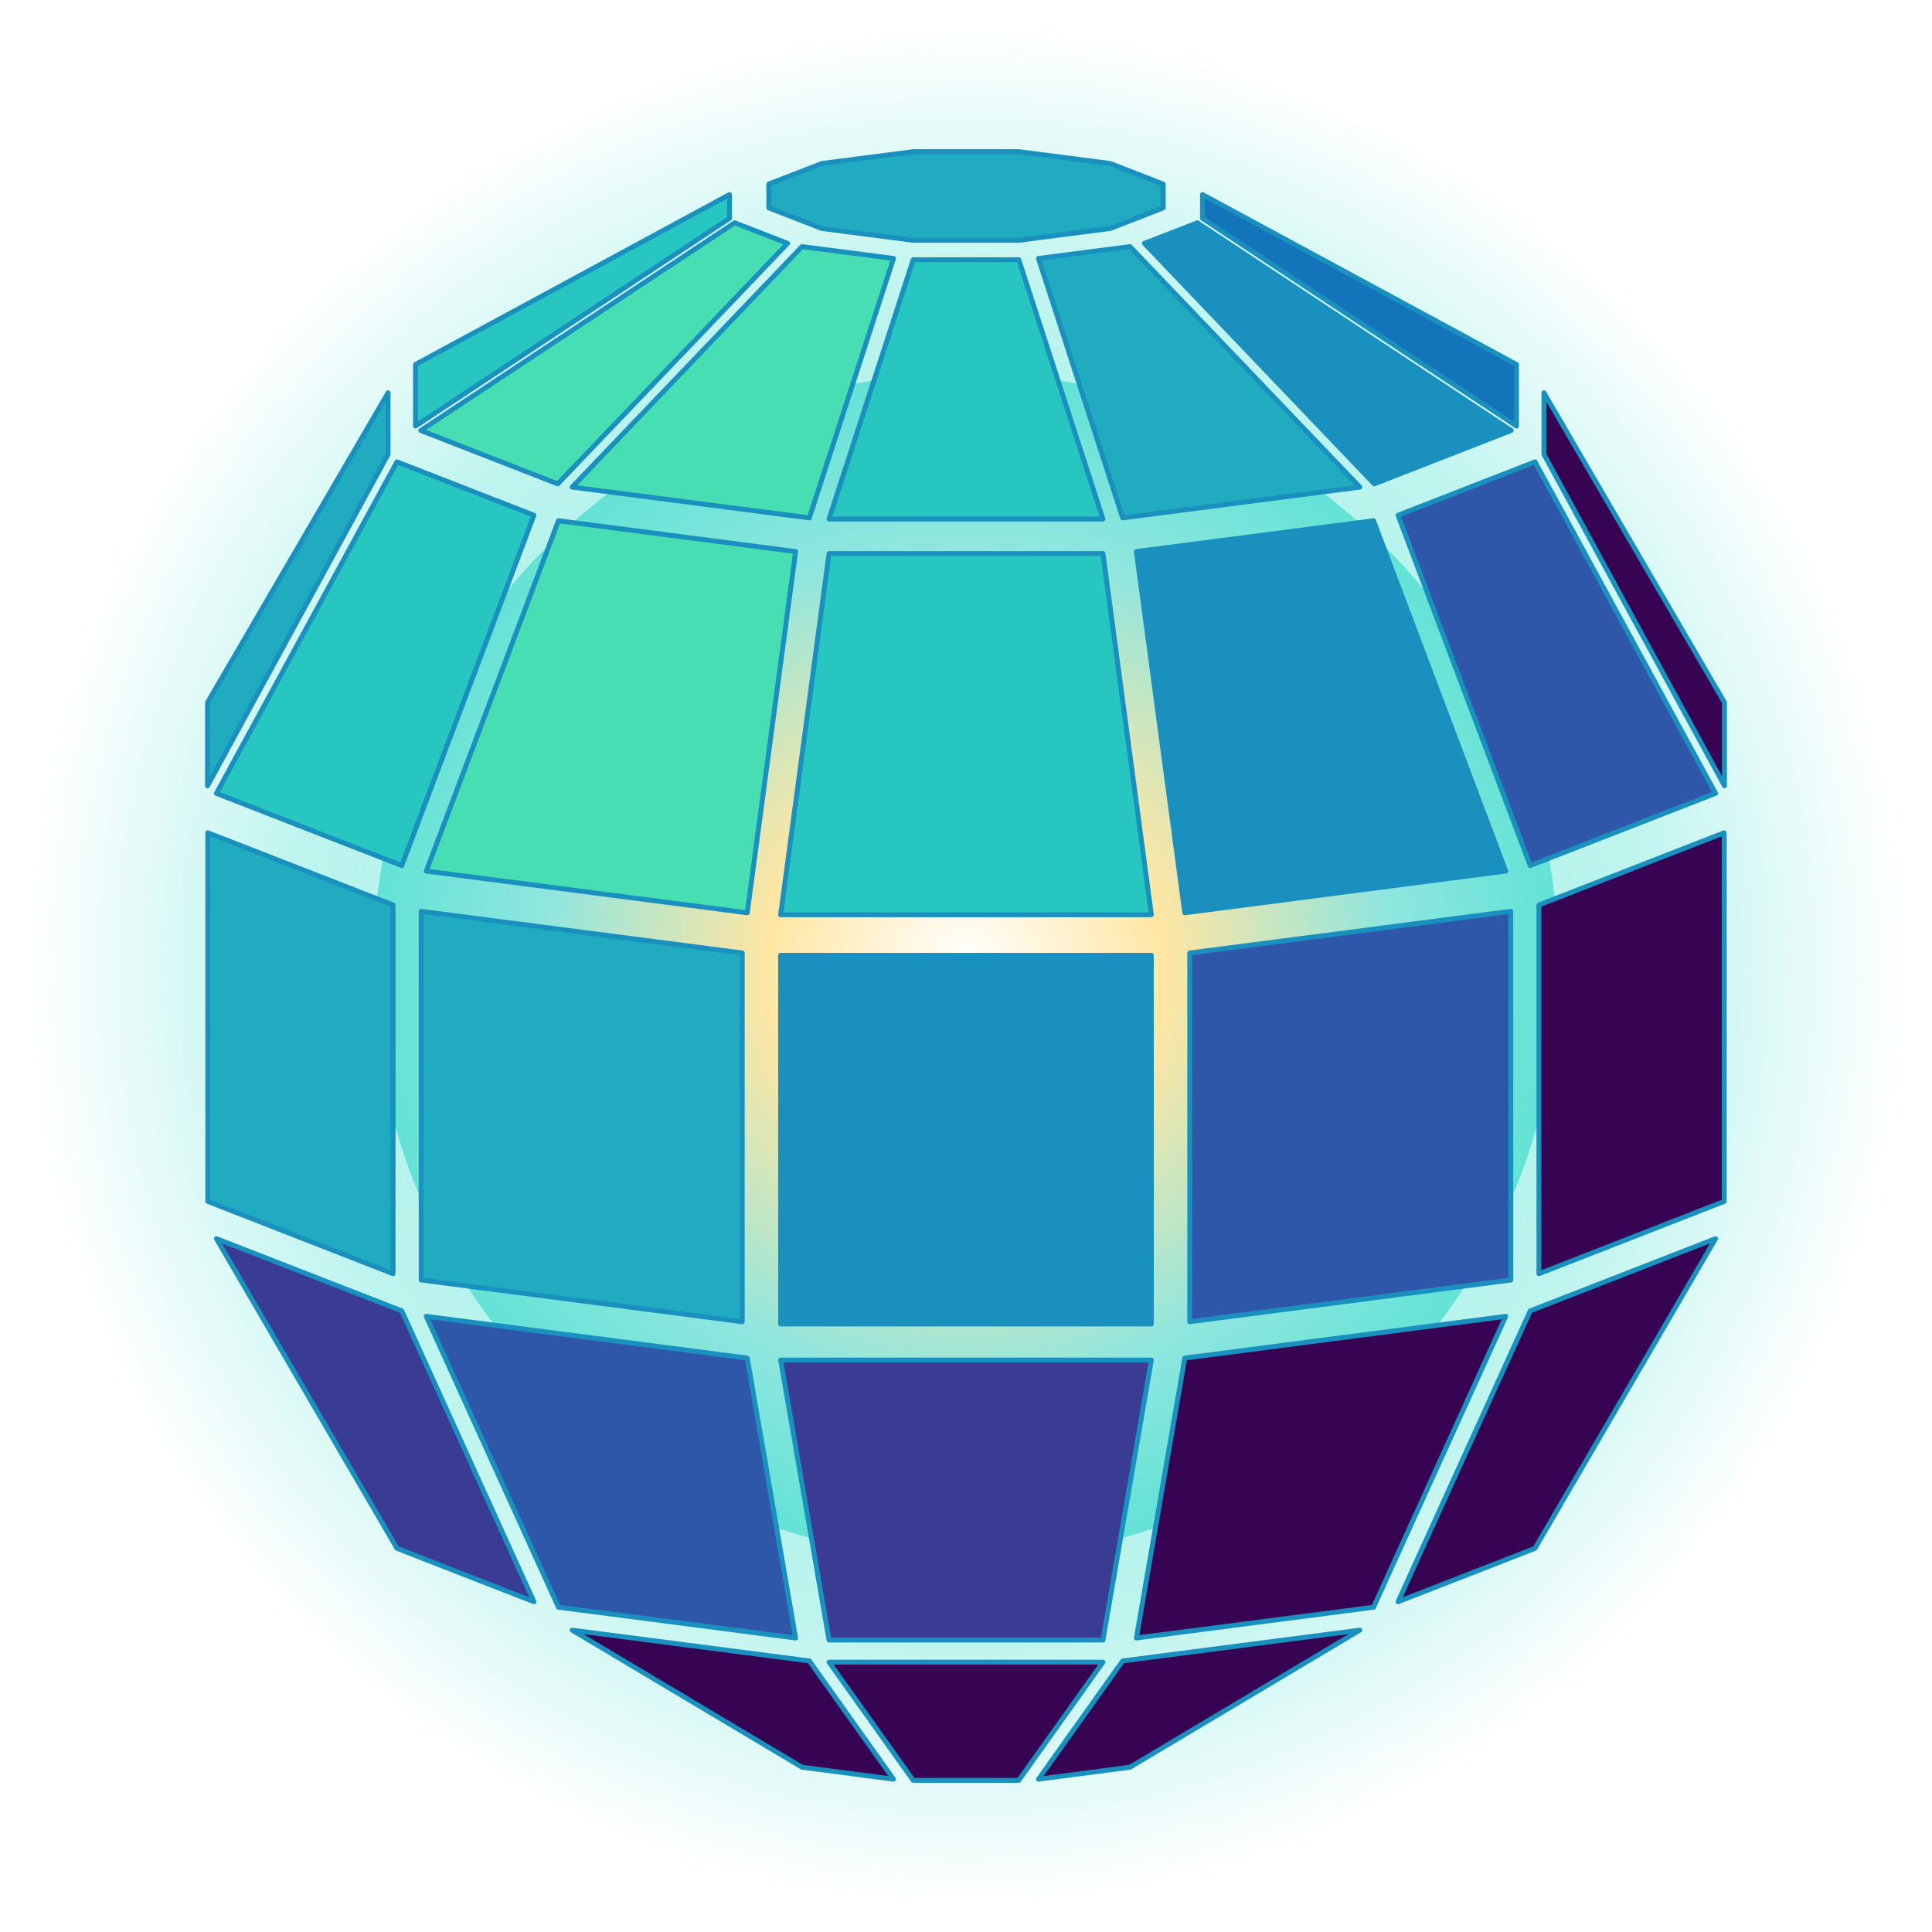
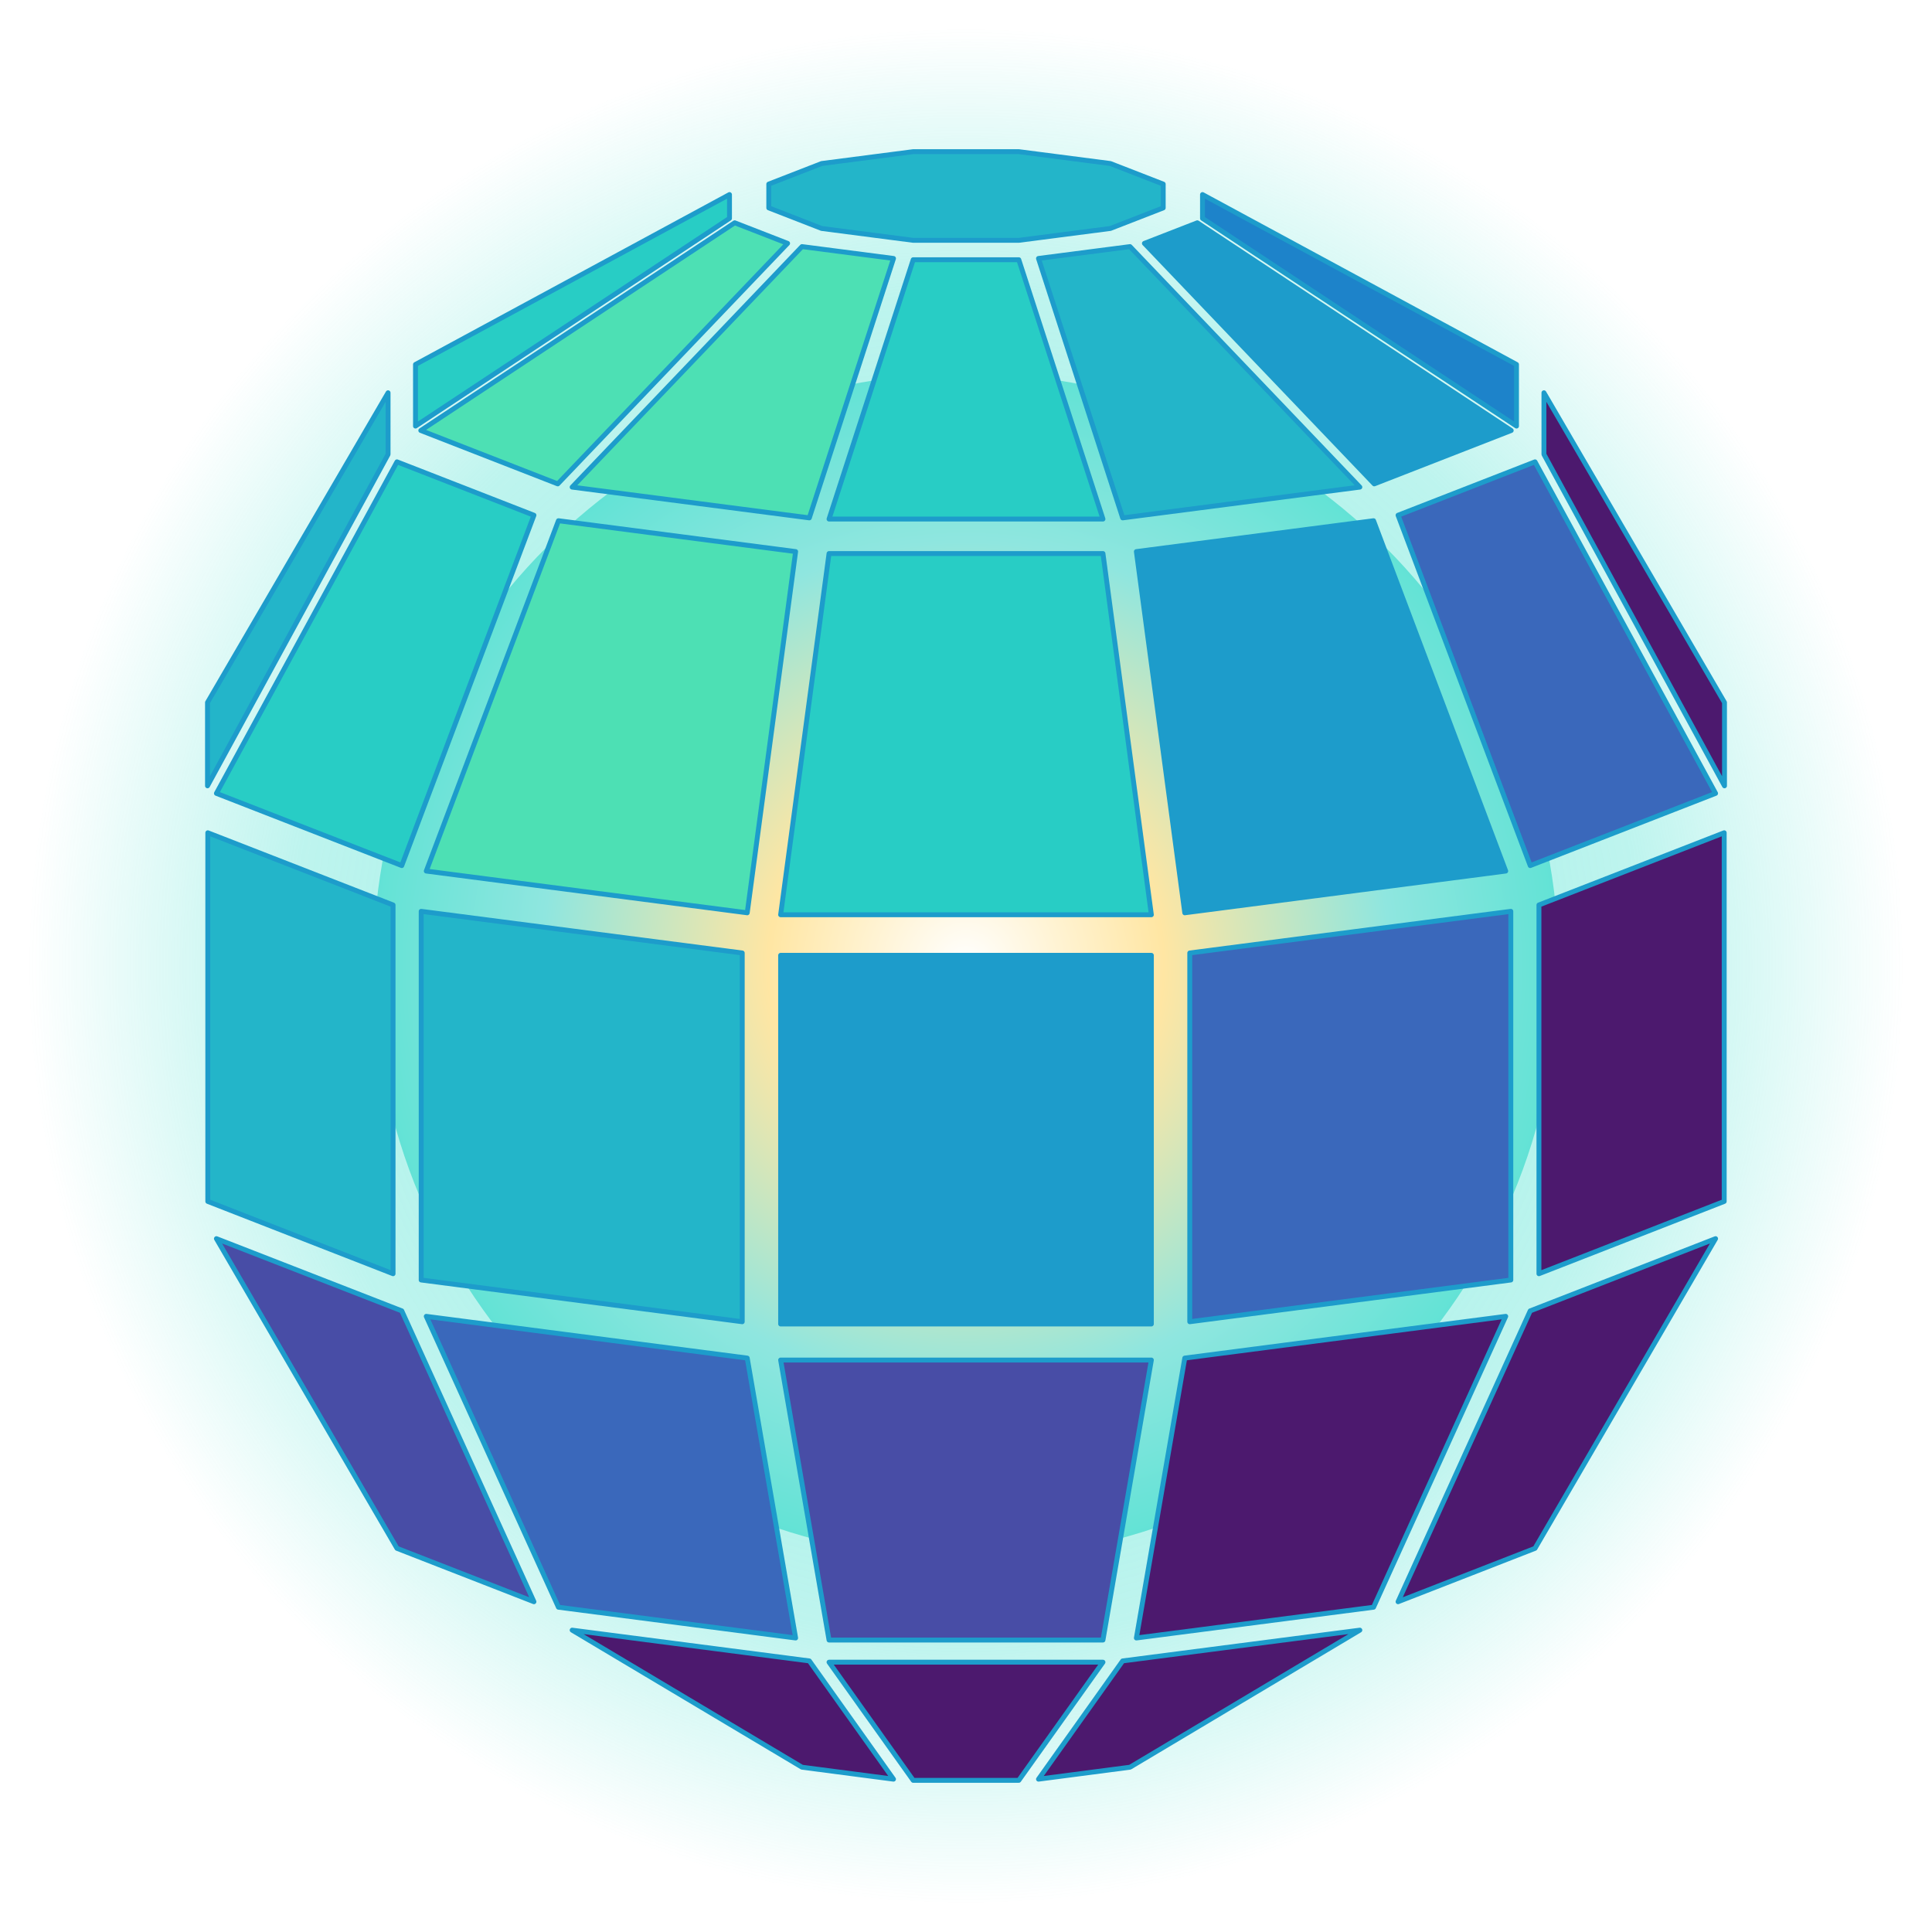
<svg xmlns="http://www.w3.org/2000/svg" viewBox="1.40 -6.68 197.20 197.20" fill="none">
  <defs>
    <radialGradient id="corona" cx="50%" cy="50%" r="50%">
      <stop offset="0.35" stop-color="#5ee7d6" stop-opacity="0.55" />
      <stop offset="0.72" stop-color="#45e0cf" stop-opacity="0.35" />
      <stop offset="1" stop-color="#45e0cf" stop-opacity="0" />
    </radialGradient>
    <radialGradient id="starcore" cx="50%" cy="50%" r="60%">
      <stop offset="0" stop-color="#ffffff" />
      <stop offset="0.28" stop-color="#ffe6a3" />
      <stop offset="0.6" stop-color="#8fe6df" />
      <stop offset="1" stop-color="#45e0cf" />
    </radialGradient>
  </defs>
  <circle cx="100.00" cy="91.92" r="96.6" fill="url(#corona)" />
  <circle cx="100.00" cy="91.92" r="60.5" fill="url(#starcore)" />
-   <polygon points="22.58,65.02 22.58,73.53 41.01,39.70 41.01,33.41" fill="#20ABC1" stroke="#1A90BE" stroke-width="0.5" stroke-linejoin="round" />
-   <polygon points="177.42,73.53 177.42,65.02 158.99,33.41 158.99,39.70" fill="#370453" stroke="#1A90BE" stroke-width="0.5" stroke-linejoin="round" />
-   <polygon points="43.81,30.52 43.81,36.81 75.86,15.61 75.86,13.18" fill="#27C6C1" stroke="#1A90BE" stroke-width="0.5" stroke-linejoin="round" />
-   <polygon points="156.19,36.81 156.19,30.52 124.14,13.18 124.14,15.61" fill="#1374BA" stroke="#1A90BE" stroke-width="0.5" stroke-linejoin="round" />
-   <polygon points="105.39,17.85 114.73,16.64 120.13,14.54 120.13,12.11 114.73,10.01 105.39,8.80 94.61,8.80 85.27,10.01 79.87,12.11 79.87,14.54 85.27,16.64 94.61,17.85" fill="#20ABC1" stroke="#1A90BE" stroke-width="0.5" stroke-linejoin="round" />
-   <polygon points="83.26,173.70 92.60,174.92 84.01,162.85 59.80,159.71" fill="#370453" stroke="#1A90BE" stroke-width="0.5" stroke-linejoin="round" />
-   <polygon points="107.40,174.92 116.74,173.70 140.20,159.71 115.99,162.85" fill="#370453" stroke="#1A90BE" stroke-width="0.5" stroke-linejoin="round" />
-   <polygon points="94.61,175.04 105.39,175.04 113.98,162.98 86.02,162.98" fill="#370453" stroke="#1A90BE" stroke-width="0.5" stroke-linejoin="round" />
-   <polygon points="41.92,151.36 55.90,156.81 42.41,127.12 23.49,119.75" fill="#3A3B92" stroke="#1A90BE" stroke-width="0.5" stroke-linejoin="round" />
-   <polygon points="144.10,156.81 158.08,151.36 176.51,119.75 157.59,127.12" fill="#370453" stroke="#1A90BE" stroke-width="0.5" stroke-linejoin="round" />
-   <polygon points="44.35,37.26 58.33,42.71 81.79,18.16 76.39,16.06" fill="#48DEB3" stroke="#1A90BE" stroke-width="0.5" stroke-linejoin="round" />
-   <polygon points="141.67,42.71 155.65,37.26 123.61,16.06 118.21,18.16" fill="#1A90BE" stroke="#1A90BE" stroke-width="0.5" stroke-linejoin="round" />
-   <polygon points="22.61,115.95 41.52,123.33 41.52,85.69 22.61,78.32" fill="#20ABC1" stroke="#1A90BE" stroke-width="0.5" stroke-linejoin="round" />
-   <polygon points="158.48,123.33 177.39,115.95 177.39,78.32 158.48,85.69" fill="#370453" stroke="#1A90BE" stroke-width="0.5" stroke-linejoin="round" />
-   <polygon points="23.49,74.30 42.41,81.67 55.90,45.91 41.92,40.46" fill="#27C6C1" stroke="#1A90BE" stroke-width="0.5" stroke-linejoin="round" />
-   <polygon points="157.59,81.67 176.51,74.30 158.08,40.46 144.10,45.91" fill="#2E57AA" stroke="#1A90BE" stroke-width="0.5" stroke-linejoin="round" />
-   <polygon points="58.40,157.37 82.61,160.51 77.67,131.94 44.91,127.68" fill="#2E57AA" stroke="#1A90BE" stroke-width="0.5" stroke-linejoin="round" />
-   <polygon points="117.39,160.51 141.60,157.37 155.09,127.68 122.33,131.94" fill="#370453" stroke="#1A90BE" stroke-width="0.5" stroke-linejoin="round" />
-   <polygon points="59.80,43.04 84.01,46.18 92.60,19.70 83.26,18.49" fill="#48DEB3" stroke="#1A90BE" stroke-width="0.5" stroke-linejoin="round" />
-   <polygon points="115.99,46.18 140.20,43.04 116.74,18.49 107.40,19.70" fill="#20ABC1" stroke="#1A90BE" stroke-width="0.5" stroke-linejoin="round" />
-   <polygon points="86.02,46.30 113.98,46.30 105.39,19.83 94.61,19.83" fill="#27C6C1" stroke="#1A90BE" stroke-width="0.5" stroke-linejoin="round" />
-   <polygon points="86.02,160.72 113.98,160.72 118.92,132.14 81.08,132.14" fill="#3A3B92" stroke="#1A90BE" stroke-width="0.5" stroke-linejoin="round" />
-   <polygon points="44.91,82.23 77.67,86.49 82.61,49.62 58.40,46.47" fill="#48DEB3" stroke="#1A90BE" stroke-width="0.5" stroke-linejoin="round" />
-   <polygon points="122.33,86.49 155.09,82.23 141.60,46.47 117.39,49.62" fill="#1A90BE" stroke="#1A90BE" stroke-width="0.5" stroke-linejoin="round" />
-   <polygon points="44.39,123.97 77.16,128.23 77.16,90.59 44.39,86.34" fill="#20ABC1" stroke="#1A90BE" stroke-width="0.5" stroke-linejoin="round" />
-   <polygon points="122.84,128.23 155.61,123.97 155.61,86.34 122.84,90.59" fill="#2E57AA" stroke="#1A90BE" stroke-width="0.5" stroke-linejoin="round" />
-   <polygon points="81.08,86.69 118.92,86.69 113.98,49.82 86.02,49.82" fill="#27C6C1" stroke="#1A90BE" stroke-width="0.5" stroke-linejoin="round" />
-   <polygon points="81.08,128.46 118.92,128.46 118.92,90.83 81.08,90.83" fill="#1A90BE" stroke="#1A90BE" stroke-width="0.5" stroke-linejoin="round" />
+   <polygon points="22.58,65.02 22.58,73.53 41.01,39.70 41.01,33.41" fill="#23B5C9" stroke="#1D9CCB" stroke-width="0.5" stroke-linejoin="round" />
+   <polygon points="177.42,73.53 177.42,65.02 158.99,33.41 158.99,39.70" fill="#4C196E" stroke="#1D9CCB" stroke-width="0.5" stroke-linejoin="round" />
+   <polygon points="43.81,30.52 43.81,36.81 75.86,15.61 75.86,13.18" fill="#28CDC5" stroke="#1D9CCB" stroke-width="0.5" stroke-linejoin="round" />
+   <polygon points="156.19,36.81 156.19,30.52 124.14,13.18 124.14,15.61" fill="#1D83CA" stroke="#1D9CCB" stroke-width="0.5" stroke-linejoin="round" />
+   <polygon points="105.39,17.85 114.73,16.64 120.13,14.54 120.13,12.11 114.73,10.01 105.39,8.80 94.61,8.80 85.27,10.01 79.87,12.11 79.87,14.54 85.27,16.64 94.61,17.85" fill="#23B5C9" stroke="#1D9CCB" stroke-width="0.5" stroke-linejoin="round" />
+   <polygon points="83.26,173.70 92.60,174.92 84.01,162.85 59.80,159.71" fill="#4C196E" stroke="#1D9CCB" stroke-width="0.5" stroke-linejoin="round" />
+   <polygon points="107.40,174.92 116.74,173.70 140.20,159.71 115.99,162.85" fill="#4C196E" stroke="#1D9CCB" stroke-width="0.5" stroke-linejoin="round" />
+   <polygon points="94.61,175.04 105.39,175.04 113.98,162.98 86.02,162.98" fill="#4C196E" stroke="#1D9CCB" stroke-width="0.5" stroke-linejoin="round" />
+   <polygon points="41.92,151.36 55.90,156.81 42.41,127.12 23.49,119.75" fill="#484DA6" stroke="#1D9CCB" stroke-width="0.5" stroke-linejoin="round" />
+   <polygon points="144.10,156.81 158.08,151.36 176.51,119.75 157.59,127.12" fill="#4C196E" stroke="#1D9CCB" stroke-width="0.5" stroke-linejoin="round" />
+   <polygon points="44.35,37.26 58.33,42.71 81.79,18.16 76.39,16.06" fill="#4DE0B4" stroke="#1D9CCB" stroke-width="0.5" stroke-linejoin="round" />
+   <polygon points="141.67,42.71 155.65,37.26 123.61,16.06 118.21,18.16" fill="#1D9CCB" stroke="#1D9CCB" stroke-width="0.5" stroke-linejoin="round" />
+   <polygon points="22.61,115.95 41.52,123.33 41.52,85.69 22.61,78.32" fill="#23B5C9" stroke="#1D9CCB" stroke-width="0.5" stroke-linejoin="round" />
+   <polygon points="158.48,123.33 177.39,115.95 177.39,78.32 158.48,85.69" fill="#4C196E" stroke="#1D9CCB" stroke-width="0.5" stroke-linejoin="round" />
+   <polygon points="23.49,74.30 42.41,81.67 55.90,45.91 41.92,40.46" fill="#28CDC5" stroke="#1D9CCB" stroke-width="0.5" stroke-linejoin="round" />
+   <polygon points="157.59,81.67 176.51,74.30 158.08,40.46 144.10,45.91" fill="#3A68BB" stroke="#1D9CCB" stroke-width="0.5" stroke-linejoin="round" />
+   <polygon points="58.40,157.37 82.61,160.51 77.67,131.94 44.91,127.68" fill="#3A68BB" stroke="#1D9CCB" stroke-width="0.5" stroke-linejoin="round" />
+   <polygon points="117.39,160.51 141.60,157.37 155.09,127.68 122.33,131.94" fill="#4C196E" stroke="#1D9CCB" stroke-width="0.5" stroke-linejoin="round" />
+   <polygon points="59.80,43.04 84.01,46.18 92.60,19.70 83.26,18.49" fill="#4DE0B4" stroke="#1D9CCB" stroke-width="0.5" stroke-linejoin="round" />
+   <polygon points="115.99,46.18 140.20,43.04 116.74,18.49 107.40,19.70" fill="#23B5C9" stroke="#1D9CCB" stroke-width="0.5" stroke-linejoin="round" />
+   <polygon points="86.02,46.30 113.98,46.30 105.39,19.83 94.61,19.83" fill="#28CDC5" stroke="#1D9CCB" stroke-width="0.5" stroke-linejoin="round" />
+   <polygon points="86.02,160.72 113.98,160.72 118.92,132.14 81.08,132.14" fill="#484DA6" stroke="#1D9CCB" stroke-width="0.5" stroke-linejoin="round" />
+   <polygon points="44.91,82.23 77.67,86.49 82.61,49.62 58.40,46.47" fill="#4DE0B4" stroke="#1D9CCB" stroke-width="0.5" stroke-linejoin="round" />
+   <polygon points="122.33,86.49 155.09,82.23 141.60,46.47 117.39,49.62" fill="#1D9CCB" stroke="#1D9CCB" stroke-width="0.5" stroke-linejoin="round" />
+   <polygon points="44.39,123.97 77.16,128.23 77.16,90.59 44.39,86.34" fill="#23B5C9" stroke="#1D9CCB" stroke-width="0.5" stroke-linejoin="round" />
+   <polygon points="122.84,128.23 155.61,123.97 155.61,86.34 122.84,90.59" fill="#3A68BB" stroke="#1D9CCB" stroke-width="0.5" stroke-linejoin="round" />
+   <polygon points="81.08,86.69 118.92,86.69 113.98,49.82 86.02,49.82" fill="#28CDC5" stroke="#1D9CCB" stroke-width="0.5" stroke-linejoin="round" />
+   <polygon points="81.08,128.46 118.92,128.46 118.92,90.83 81.08,90.83" fill="#1D9CCB" stroke="#1D9CCB" stroke-width="0.5" stroke-linejoin="round" />
</svg>
